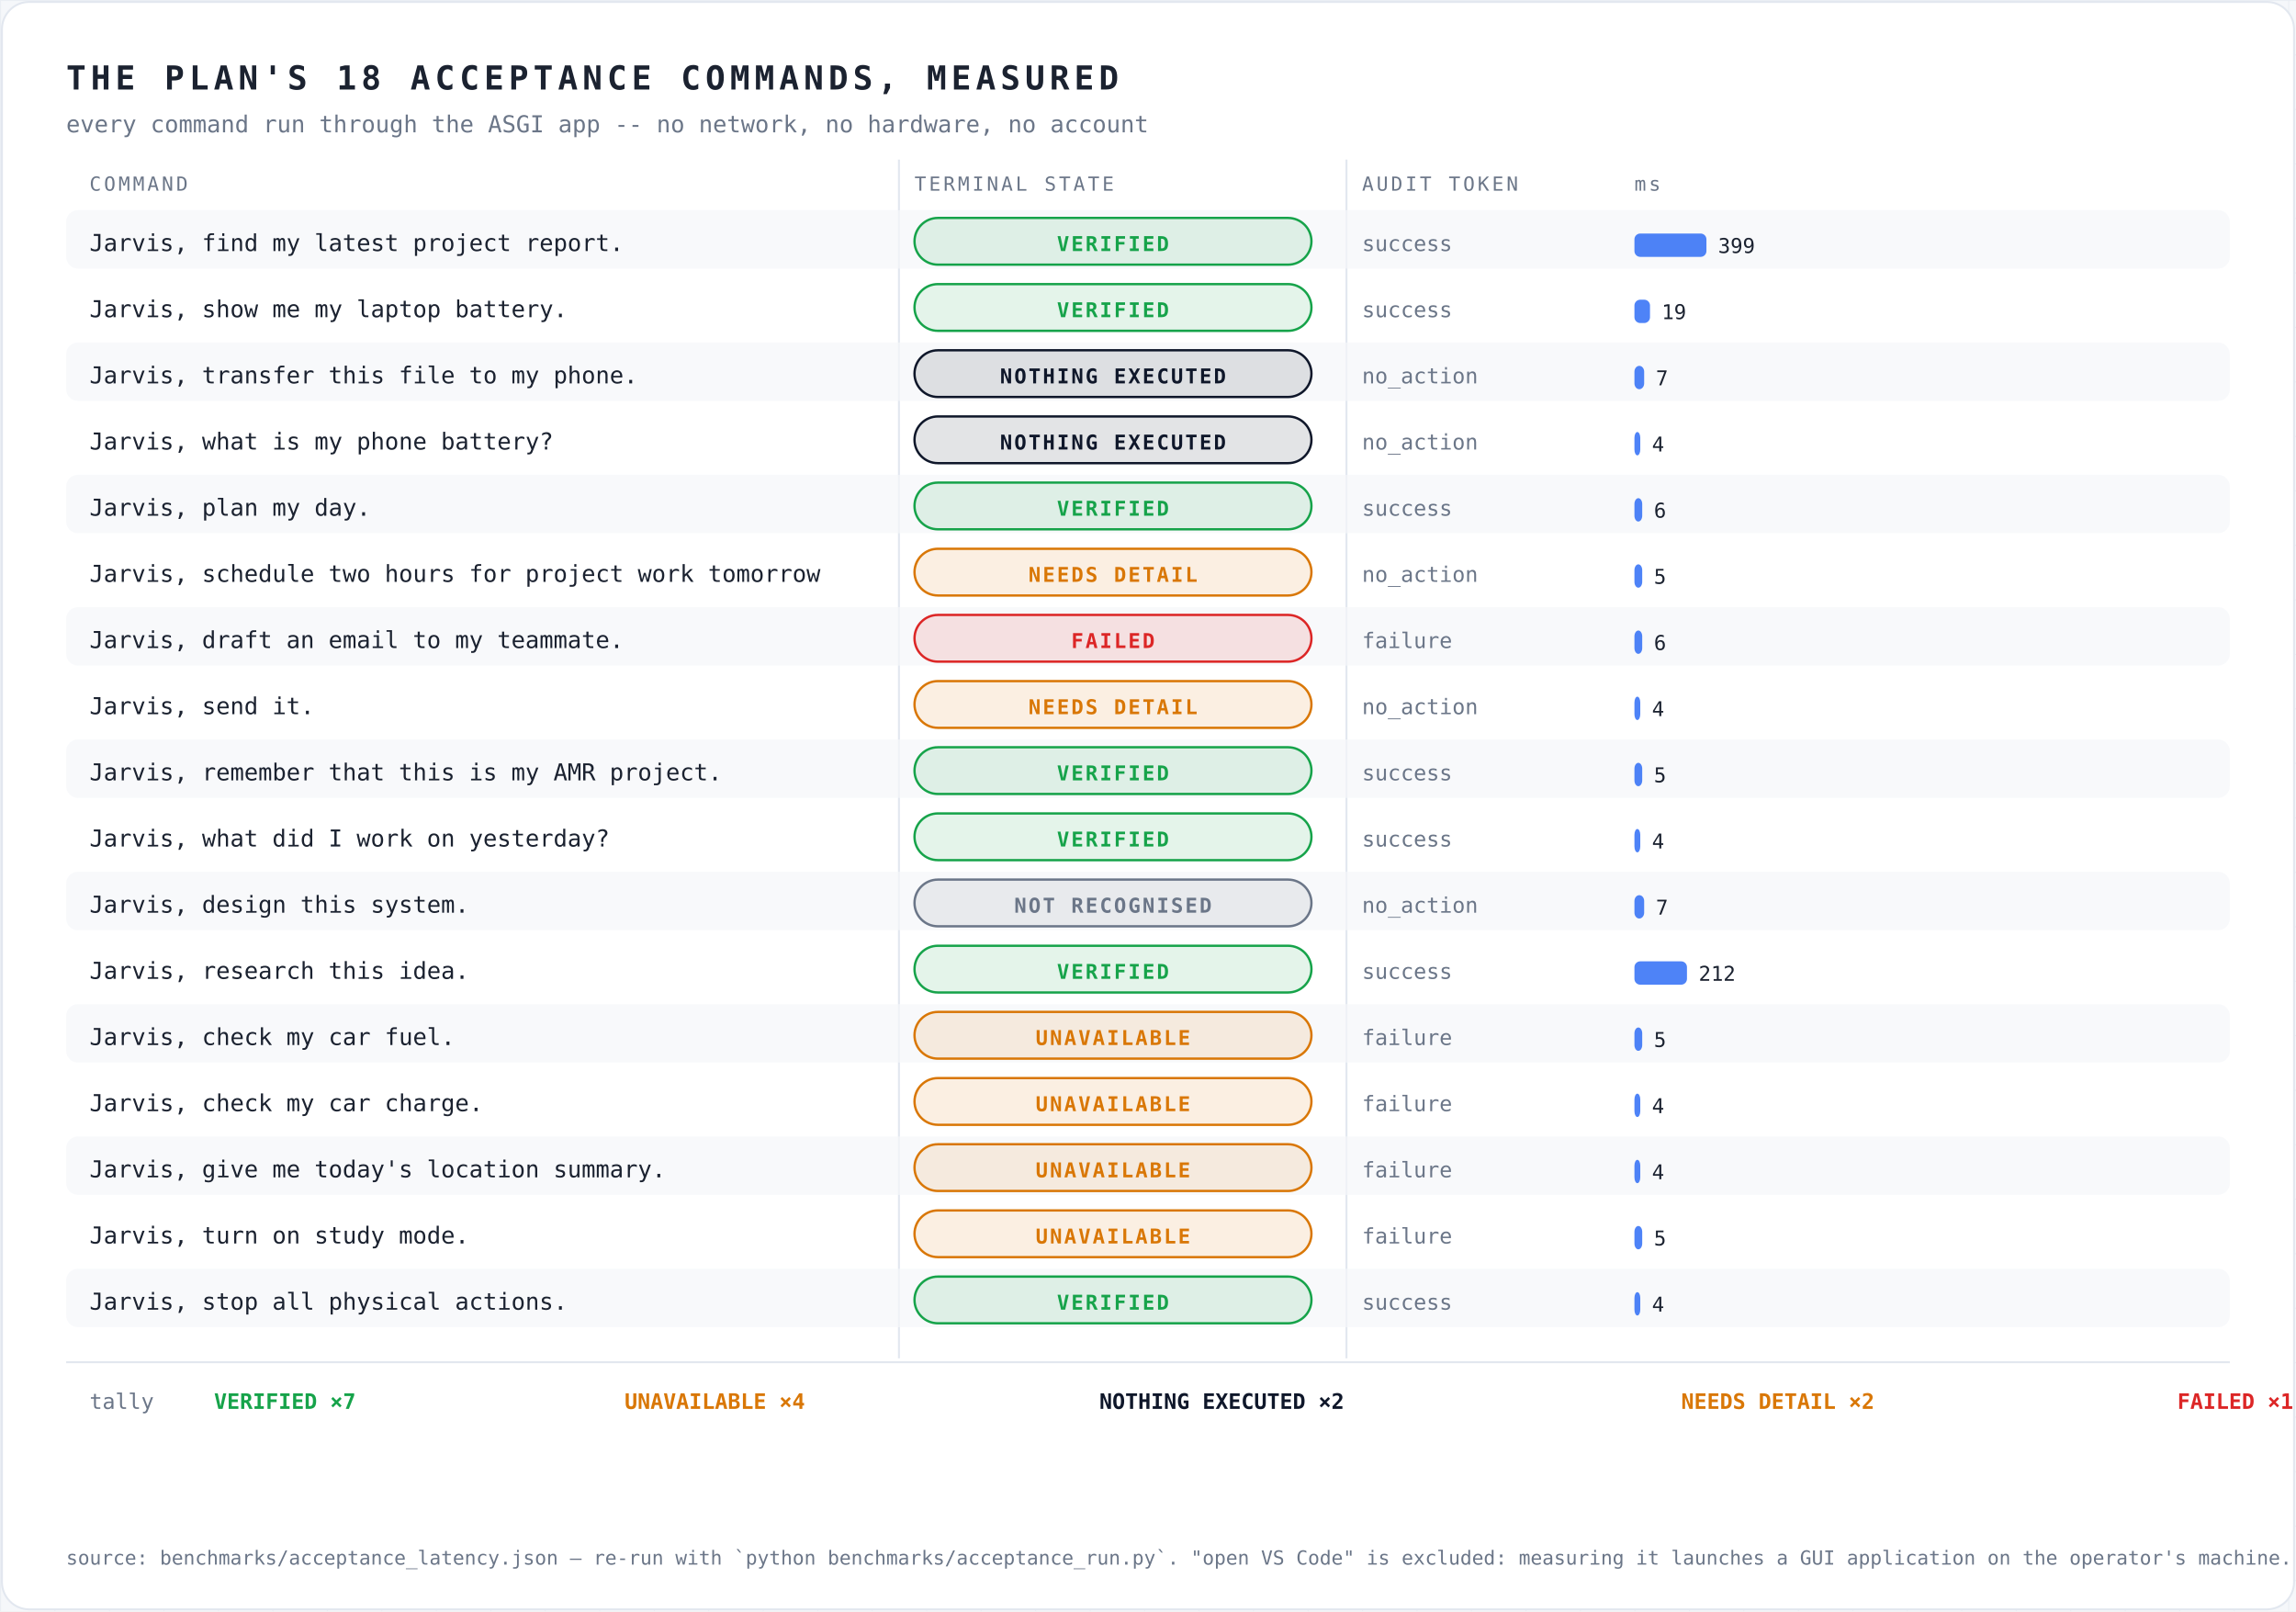
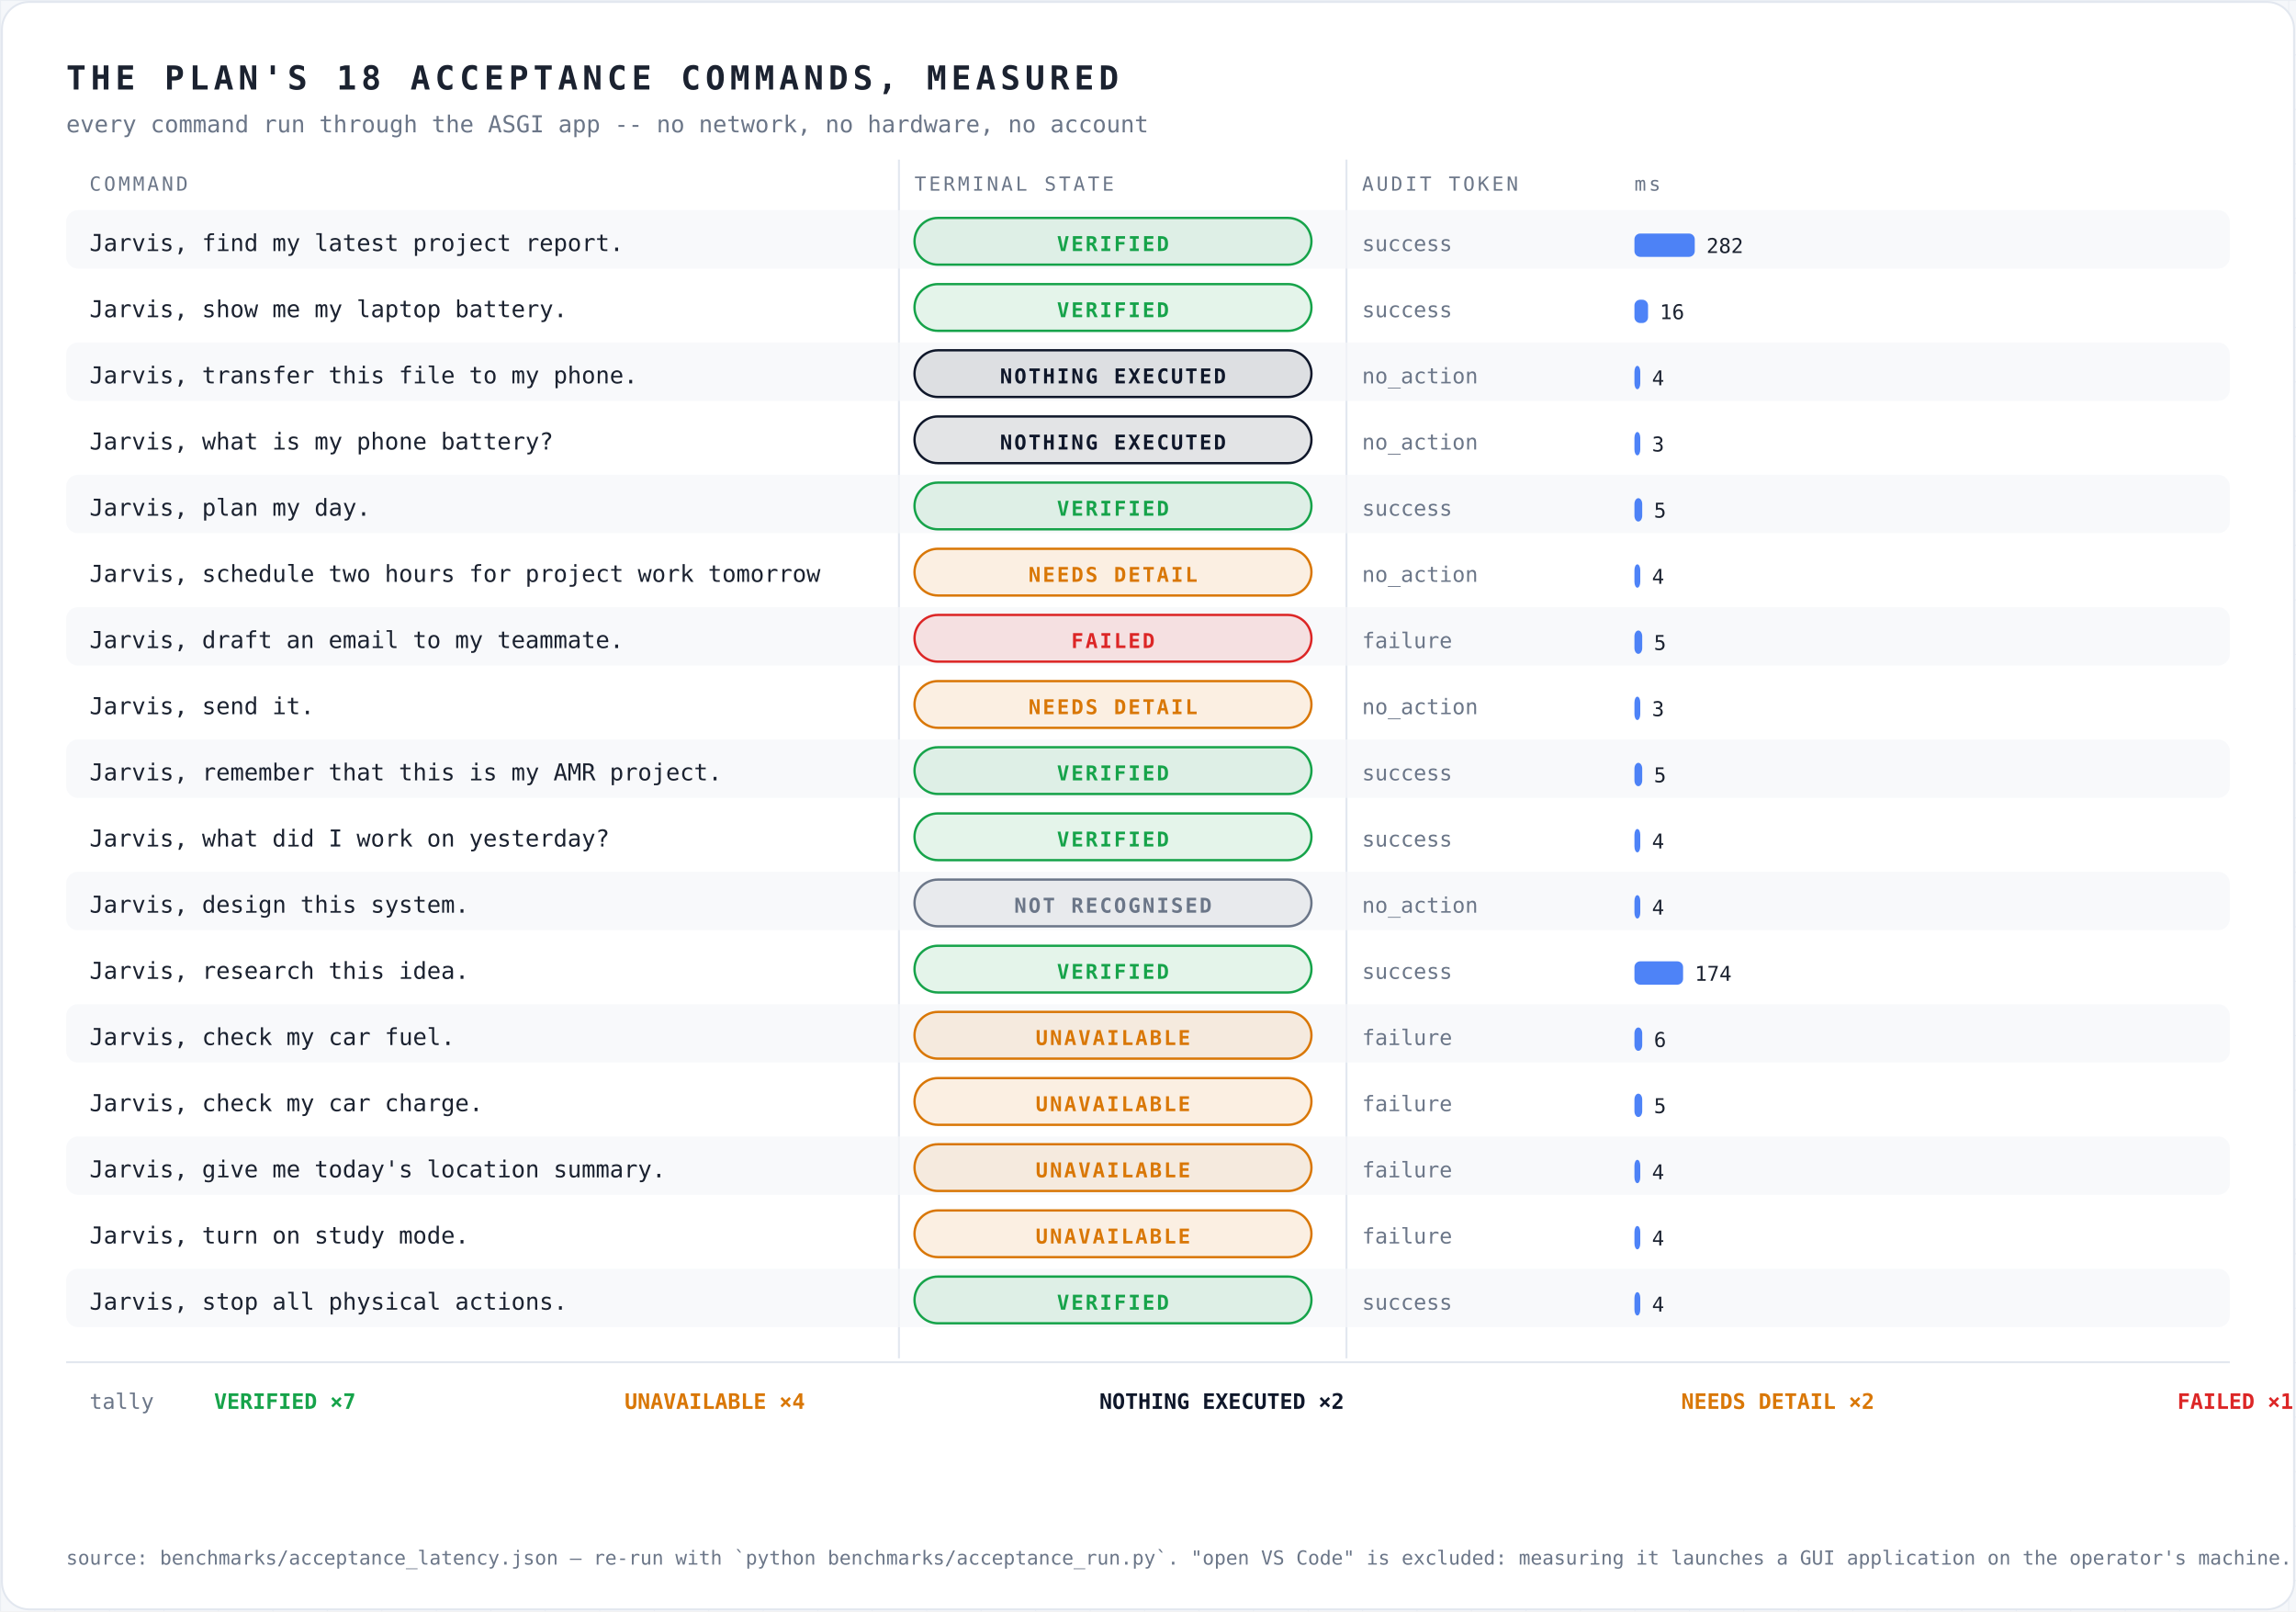
<svg xmlns="http://www.w3.org/2000/svg" width="1180" height="828" viewBox="0 0 1180 828" role="img" aria-label="THE PLAN'S 18 ACCEPTANCE COMMANDS, MEASURED: every command run through the ASGI app -- no network, no hardware, no account">
  <defs>
    <pattern id="grid" width="28" height="28" patternUnits="userSpaceOnUse">
      <path d="M28 0H0v28" fill="none" stroke="#e2e7ef" stroke-width="1" />
    </pattern>
  </defs>
  <rect width="100%" height="100%" fill="#f5f7fa" />
  <rect width="100%" height="100%" fill="url(#grid)" opacity=".55" />
  <rect x="1" y="1" width="1178" height="826" rx="14" fill="#ffffff" stroke="#e2e7ef" />
  <text x="34" y="46" font-family="ui-monospace, 'SF Mono', Menlo, Consolas, monospace" font-size="17" font-weight="700" letter-spacing="2.4" fill="#1b2230">THE PLAN'S 18 ACCEPTANCE COMMANDS, MEASURED</text>
  <text x="34" y="68" font-family="ui-monospace, 'SF Mono', Menlo, Consolas, monospace" font-size="12" fill="#6b7688">every command run through the ASGI app -- no network, no hardware, no account</text>
  <text x="46" y="98" font-family="ui-monospace, 'SF Mono', Menlo, Consolas, monospace" font-size="10" letter-spacing="1.4" fill="#6b7688">COMMAND</text>
  <text x="470" y="98" font-family="ui-monospace, 'SF Mono', Menlo, Consolas, monospace" font-size="10" letter-spacing="1.4" fill="#6b7688">TERMINAL STATE</text>
  <text x="700" y="98" font-family="ui-monospace, 'SF Mono', Menlo, Consolas, monospace" font-size="10" letter-spacing="1.4" fill="#6b7688">AUDIT TOKEN</text>
  <text x="840" y="98" font-family="ui-monospace, 'SF Mono', Menlo, Consolas, monospace" font-size="10" letter-spacing="1.4" fill="#6b7688">ms</text>
  <line x1="462" y1="82" x2="462" y2="698" stroke="#e2e7ef" />
  <line x1="692" y1="82" x2="692" y2="698" stroke="#e2e7ef" />
  <rect x="34" y="108" width="1112" height="30" rx="6" fill="#f5f7fa" opacity=".7" />
  <text x="46" y="129" font-family="ui-monospace, 'SF Mono', Menlo, Consolas, monospace" font-size="12" fill="#1b2230">Jarvis, find my latest project report.</text>
  <rect x="470" y="112" width="204" height="24" rx="12" fill="#16a34a" opacity=".12" />
  <rect x="470" y="112" width="204" height="24" rx="12" fill="none" stroke="#16a34a" stroke-width="1.2" />
  <text x="572.0" y="129" text-anchor="middle" font-family="ui-monospace, 'SF Mono', Menlo, Consolas, monospace" font-size="10.5" font-weight="700" letter-spacing="1" fill="#16a34a">VERIFIED</text>
  <text x="700" y="129" font-family="ui-monospace, 'SF Mono', Menlo, Consolas, monospace" font-size="11" fill="#6b7688">success</text>
-   <rect x="840" y="120" width="37" height="12" rx="3" fill="#2f6df6" opacity=".85" />
-   <text x="883" y="130" font-family="ui-monospace, 'SF Mono', Menlo, Consolas, monospace" font-size="10.5" fill="#1b2230">399</text>
+   <rect x="840" y="120" width="31" height="12" rx="3" fill="#2f6df6" opacity=".85" />
+   <text x="877" y="130" font-family="ui-monospace, 'SF Mono', Menlo, Consolas, monospace" font-size="10.5" fill="#1b2230">282</text>
  <text x="46" y="163" font-family="ui-monospace, 'SF Mono', Menlo, Consolas, monospace" font-size="12" fill="#1b2230">Jarvis, show me my laptop battery.</text>
  <rect x="470" y="146" width="204" height="24" rx="12" fill="#16a34a" opacity=".12" />
  <rect x="470" y="146" width="204" height="24" rx="12" fill="none" stroke="#16a34a" stroke-width="1.2" />
  <text x="572.0" y="163" text-anchor="middle" font-family="ui-monospace, 'SF Mono', Menlo, Consolas, monospace" font-size="10.5" font-weight="700" letter-spacing="1" fill="#16a34a">VERIFIED</text>
  <text x="700" y="163" font-family="ui-monospace, 'SF Mono', Menlo, Consolas, monospace" font-size="11" fill="#6b7688">success</text>
-   <rect x="840" y="154" width="8" height="12" rx="3" fill="#2f6df6" opacity=".85" />
-   <text x="854" y="164" font-family="ui-monospace, 'SF Mono', Menlo, Consolas, monospace" font-size="10.5" fill="#1b2230">19</text>
+   <rect x="840" y="154" width="7" height="12" rx="3" fill="#2f6df6" opacity=".85" />
+   <text x="853" y="164" font-family="ui-monospace, 'SF Mono', Menlo, Consolas, monospace" font-size="10.5" fill="#1b2230">16</text>
  <rect x="34" y="176" width="1112" height="30" rx="6" fill="#f5f7fa" opacity=".7" />
  <text x="46" y="197" font-family="ui-monospace, 'SF Mono', Menlo, Consolas, monospace" font-size="12" fill="#1b2230">Jarvis, transfer this file to my phone.</text>
  <rect x="470" y="180" width="204" height="24" rx="12" fill="#0f172a" opacity=".12" />
  <rect x="470" y="180" width="204" height="24" rx="12" fill="none" stroke="#0f172a" stroke-width="1.2" />
  <text x="572.0" y="197" text-anchor="middle" font-family="ui-monospace, 'SF Mono', Menlo, Consolas, monospace" font-size="10.5" font-weight="700" letter-spacing="1" fill="#0f172a">NOTHING EXECUTED</text>
  <text x="700" y="197" font-family="ui-monospace, 'SF Mono', Menlo, Consolas, monospace" font-size="11" fill="#6b7688">no_action</text>
-   <rect x="840" y="188" width="5" height="12" rx="3" fill="#2f6df6" opacity=".85" />
-   <text x="851" y="198" font-family="ui-monospace, 'SF Mono', Menlo, Consolas, monospace" font-size="10.5" fill="#1b2230">7</text>
+   <rect x="840" y="188" width="3" height="12" rx="3" fill="#2f6df6" opacity=".85" />
+   <text x="849" y="198" font-family="ui-monospace, 'SF Mono', Menlo, Consolas, monospace" font-size="10.5" fill="#1b2230">4</text>
  <text x="46" y="231" font-family="ui-monospace, 'SF Mono', Menlo, Consolas, monospace" font-size="12" fill="#1b2230">Jarvis, what is my phone battery?</text>
  <rect x="470" y="214" width="204" height="24" rx="12" fill="#0f172a" opacity=".12" />
  <rect x="470" y="214" width="204" height="24" rx="12" fill="none" stroke="#0f172a" stroke-width="1.2" />
  <text x="572.0" y="231" text-anchor="middle" font-family="ui-monospace, 'SF Mono', Menlo, Consolas, monospace" font-size="10.5" font-weight="700" letter-spacing="1" fill="#0f172a">NOTHING EXECUTED</text>
  <text x="700" y="231" font-family="ui-monospace, 'SF Mono', Menlo, Consolas, monospace" font-size="11" fill="#6b7688">no_action</text>
  <rect x="840" y="222" width="3" height="12" rx="3" fill="#2f6df6" opacity=".85" />
-   <text x="849" y="232" font-family="ui-monospace, 'SF Mono', Menlo, Consolas, monospace" font-size="10.5" fill="#1b2230">4</text>
+   <text x="849" y="232" font-family="ui-monospace, 'SF Mono', Menlo, Consolas, monospace" font-size="10.5" fill="#1b2230">3</text>
  <rect x="34" y="244" width="1112" height="30" rx="6" fill="#f5f7fa" opacity=".7" />
  <text x="46" y="265" font-family="ui-monospace, 'SF Mono', Menlo, Consolas, monospace" font-size="12" fill="#1b2230">Jarvis, plan my day.</text>
  <rect x="470" y="248" width="204" height="24" rx="12" fill="#16a34a" opacity=".12" />
  <rect x="470" y="248" width="204" height="24" rx="12" fill="none" stroke="#16a34a" stroke-width="1.2" />
  <text x="572.0" y="265" text-anchor="middle" font-family="ui-monospace, 'SF Mono', Menlo, Consolas, monospace" font-size="10.5" font-weight="700" letter-spacing="1" fill="#16a34a">VERIFIED</text>
  <text x="700" y="265" font-family="ui-monospace, 'SF Mono', Menlo, Consolas, monospace" font-size="11" fill="#6b7688">success</text>
  <rect x="840" y="256" width="4" height="12" rx="3" fill="#2f6df6" opacity=".85" />
-   <text x="850" y="266" font-family="ui-monospace, 'SF Mono', Menlo, Consolas, monospace" font-size="10.5" fill="#1b2230">6</text>
+   <text x="850" y="266" font-family="ui-monospace, 'SF Mono', Menlo, Consolas, monospace" font-size="10.5" fill="#1b2230">5</text>
  <text x="46" y="299" font-family="ui-monospace, 'SF Mono', Menlo, Consolas, monospace" font-size="12" fill="#1b2230">Jarvis, schedule two hours for project work tomorrow</text>
  <rect x="470" y="282" width="204" height="24" rx="12" fill="#d97706" opacity=".12" />
  <rect x="470" y="282" width="204" height="24" rx="12" fill="none" stroke="#d97706" stroke-width="1.2" />
  <text x="572.0" y="299" text-anchor="middle" font-family="ui-monospace, 'SF Mono', Menlo, Consolas, monospace" font-size="10.5" font-weight="700" letter-spacing="1" fill="#d97706">NEEDS DETAIL</text>
  <text x="700" y="299" font-family="ui-monospace, 'SF Mono', Menlo, Consolas, monospace" font-size="11" fill="#6b7688">no_action</text>
-   <rect x="840" y="290" width="4" height="12" rx="3" fill="#2f6df6" opacity=".85" />
-   <text x="850" y="300" font-family="ui-monospace, 'SF Mono', Menlo, Consolas, monospace" font-size="10.5" fill="#1b2230">5</text>
+   <rect x="840" y="290" width="3" height="12" rx="3" fill="#2f6df6" opacity=".85" />
+   <text x="849" y="300" font-family="ui-monospace, 'SF Mono', Menlo, Consolas, monospace" font-size="10.5" fill="#1b2230">4</text>
  <rect x="34" y="312" width="1112" height="30" rx="6" fill="#f5f7fa" opacity=".7" />
  <text x="46" y="333" font-family="ui-monospace, 'SF Mono', Menlo, Consolas, monospace" font-size="12" fill="#1b2230">Jarvis, draft an email to my teammate.</text>
  <rect x="470" y="316" width="204" height="24" rx="12" fill="#dc2626" opacity=".12" />
  <rect x="470" y="316" width="204" height="24" rx="12" fill="none" stroke="#dc2626" stroke-width="1.2" />
  <text x="572.0" y="333" text-anchor="middle" font-family="ui-monospace, 'SF Mono', Menlo, Consolas, monospace" font-size="10.5" font-weight="700" letter-spacing="1" fill="#dc2626">FAILED</text>
  <text x="700" y="333" font-family="ui-monospace, 'SF Mono', Menlo, Consolas, monospace" font-size="11" fill="#6b7688">failure</text>
  <rect x="840" y="324" width="4" height="12" rx="3" fill="#2f6df6" opacity=".85" />
-   <text x="850" y="334" font-family="ui-monospace, 'SF Mono', Menlo, Consolas, monospace" font-size="10.5" fill="#1b2230">6</text>
+   <text x="850" y="334" font-family="ui-monospace, 'SF Mono', Menlo, Consolas, monospace" font-size="10.5" fill="#1b2230">5</text>
  <text x="46" y="367" font-family="ui-monospace, 'SF Mono', Menlo, Consolas, monospace" font-size="12" fill="#1b2230">Jarvis, send it.</text>
  <rect x="470" y="350" width="204" height="24" rx="12" fill="#d97706" opacity=".12" />
  <rect x="470" y="350" width="204" height="24" rx="12" fill="none" stroke="#d97706" stroke-width="1.2" />
  <text x="572.0" y="367" text-anchor="middle" font-family="ui-monospace, 'SF Mono', Menlo, Consolas, monospace" font-size="10.5" font-weight="700" letter-spacing="1" fill="#d97706">NEEDS DETAIL</text>
  <text x="700" y="367" font-family="ui-monospace, 'SF Mono', Menlo, Consolas, monospace" font-size="11" fill="#6b7688">no_action</text>
  <rect x="840" y="358" width="3" height="12" rx="3" fill="#2f6df6" opacity=".85" />
-   <text x="849" y="368" font-family="ui-monospace, 'SF Mono', Menlo, Consolas, monospace" font-size="10.5" fill="#1b2230">4</text>
+   <text x="849" y="368" font-family="ui-monospace, 'SF Mono', Menlo, Consolas, monospace" font-size="10.5" fill="#1b2230">3</text>
  <rect x="34" y="380" width="1112" height="30" rx="6" fill="#f5f7fa" opacity=".7" />
  <text x="46" y="401" font-family="ui-monospace, 'SF Mono', Menlo, Consolas, monospace" font-size="12" fill="#1b2230">Jarvis, remember that this is my AMR project.</text>
  <rect x="470" y="384" width="204" height="24" rx="12" fill="#16a34a" opacity=".12" />
  <rect x="470" y="384" width="204" height="24" rx="12" fill="none" stroke="#16a34a" stroke-width="1.2" />
  <text x="572.0" y="401" text-anchor="middle" font-family="ui-monospace, 'SF Mono', Menlo, Consolas, monospace" font-size="10.5" font-weight="700" letter-spacing="1" fill="#16a34a">VERIFIED</text>
  <text x="700" y="401" font-family="ui-monospace, 'SF Mono', Menlo, Consolas, monospace" font-size="11" fill="#6b7688">success</text>
  <rect x="840" y="392" width="4" height="12" rx="3" fill="#2f6df6" opacity=".85" />
  <text x="850" y="402" font-family="ui-monospace, 'SF Mono', Menlo, Consolas, monospace" font-size="10.5" fill="#1b2230">5</text>
  <text x="46" y="435" font-family="ui-monospace, 'SF Mono', Menlo, Consolas, monospace" font-size="12" fill="#1b2230">Jarvis, what did I work on yesterday?</text>
  <rect x="470" y="418" width="204" height="24" rx="12" fill="#16a34a" opacity=".12" />
  <rect x="470" y="418" width="204" height="24" rx="12" fill="none" stroke="#16a34a" stroke-width="1.2" />
  <text x="572.0" y="435" text-anchor="middle" font-family="ui-monospace, 'SF Mono', Menlo, Consolas, monospace" font-size="10.5" font-weight="700" letter-spacing="1" fill="#16a34a">VERIFIED</text>
  <text x="700" y="435" font-family="ui-monospace, 'SF Mono', Menlo, Consolas, monospace" font-size="11" fill="#6b7688">success</text>
  <rect x="840" y="426" width="3" height="12" rx="3" fill="#2f6df6" opacity=".85" />
  <text x="849" y="436" font-family="ui-monospace, 'SF Mono', Menlo, Consolas, monospace" font-size="10.5" fill="#1b2230">4</text>
  <rect x="34" y="448" width="1112" height="30" rx="6" fill="#f5f7fa" opacity=".7" />
  <text x="46" y="469" font-family="ui-monospace, 'SF Mono', Menlo, Consolas, monospace" font-size="12" fill="#1b2230">Jarvis, design this system.</text>
  <rect x="470" y="452" width="204" height="24" rx="12" fill="#6b7688" opacity=".12" />
  <rect x="470" y="452" width="204" height="24" rx="12" fill="none" stroke="#6b7688" stroke-width="1.2" />
  <text x="572.0" y="469" text-anchor="middle" font-family="ui-monospace, 'SF Mono', Menlo, Consolas, monospace" font-size="10.5" font-weight="700" letter-spacing="1" fill="#6b7688">NOT RECOGNISED</text>
  <text x="700" y="469" font-family="ui-monospace, 'SF Mono', Menlo, Consolas, monospace" font-size="11" fill="#6b7688">no_action</text>
-   <rect x="840" y="460" width="5" height="12" rx="3" fill="#2f6df6" opacity=".85" />
-   <text x="851" y="470" font-family="ui-monospace, 'SF Mono', Menlo, Consolas, monospace" font-size="10.5" fill="#1b2230">7</text>
+   <rect x="840" y="460" width="3" height="12" rx="3" fill="#2f6df6" opacity=".85" />
+   <text x="849" y="470" font-family="ui-monospace, 'SF Mono', Menlo, Consolas, monospace" font-size="10.5" fill="#1b2230">4</text>
  <text x="46" y="503" font-family="ui-monospace, 'SF Mono', Menlo, Consolas, monospace" font-size="12" fill="#1b2230">Jarvis, research this idea.</text>
  <rect x="470" y="486" width="204" height="24" rx="12" fill="#16a34a" opacity=".12" />
  <rect x="470" y="486" width="204" height="24" rx="12" fill="none" stroke="#16a34a" stroke-width="1.2" />
  <text x="572.0" y="503" text-anchor="middle" font-family="ui-monospace, 'SF Mono', Menlo, Consolas, monospace" font-size="10.5" font-weight="700" letter-spacing="1" fill="#16a34a">VERIFIED</text>
  <text x="700" y="503" font-family="ui-monospace, 'SF Mono', Menlo, Consolas, monospace" font-size="11" fill="#6b7688">success</text>
-   <rect x="840" y="494" width="27" height="12" rx="3" fill="#2f6df6" opacity=".85" />
-   <text x="873" y="504" font-family="ui-monospace, 'SF Mono', Menlo, Consolas, monospace" font-size="10.5" fill="#1b2230">212</text>
+   <rect x="840" y="494" width="25" height="12" rx="3" fill="#2f6df6" opacity=".85" />
+   <text x="871" y="504" font-family="ui-monospace, 'SF Mono', Menlo, Consolas, monospace" font-size="10.5" fill="#1b2230">174</text>
  <rect x="34" y="516" width="1112" height="30" rx="6" fill="#f5f7fa" opacity=".7" />
  <text x="46" y="537" font-family="ui-monospace, 'SF Mono', Menlo, Consolas, monospace" font-size="12" fill="#1b2230">Jarvis, check my car fuel.</text>
  <rect x="470" y="520" width="204" height="24" rx="12" fill="#d97706" opacity=".12" />
  <rect x="470" y="520" width="204" height="24" rx="12" fill="none" stroke="#d97706" stroke-width="1.2" />
  <text x="572.0" y="537" text-anchor="middle" font-family="ui-monospace, 'SF Mono', Menlo, Consolas, monospace" font-size="10.5" font-weight="700" letter-spacing="1" fill="#d97706">UNAVAILABLE</text>
  <text x="700" y="537" font-family="ui-monospace, 'SF Mono', Menlo, Consolas, monospace" font-size="11" fill="#6b7688">failure</text>
  <rect x="840" y="528" width="4" height="12" rx="3" fill="#2f6df6" opacity=".85" />
-   <text x="850" y="538" font-family="ui-monospace, 'SF Mono', Menlo, Consolas, monospace" font-size="10.5" fill="#1b2230">5</text>
+   <text x="850" y="538" font-family="ui-monospace, 'SF Mono', Menlo, Consolas, monospace" font-size="10.5" fill="#1b2230">6</text>
  <text x="46" y="571" font-family="ui-monospace, 'SF Mono', Menlo, Consolas, monospace" font-size="12" fill="#1b2230">Jarvis, check my car charge.</text>
  <rect x="470" y="554" width="204" height="24" rx="12" fill="#d97706" opacity=".12" />
  <rect x="470" y="554" width="204" height="24" rx="12" fill="none" stroke="#d97706" stroke-width="1.2" />
  <text x="572.0" y="571" text-anchor="middle" font-family="ui-monospace, 'SF Mono', Menlo, Consolas, monospace" font-size="10.5" font-weight="700" letter-spacing="1" fill="#d97706">UNAVAILABLE</text>
  <text x="700" y="571" font-family="ui-monospace, 'SF Mono', Menlo, Consolas, monospace" font-size="11" fill="#6b7688">failure</text>
-   <rect x="840" y="562" width="3" height="12" rx="3" fill="#2f6df6" opacity=".85" />
-   <text x="849" y="572" font-family="ui-monospace, 'SF Mono', Menlo, Consolas, monospace" font-size="10.5" fill="#1b2230">4</text>
+   <rect x="840" y="562" width="4" height="12" rx="3" fill="#2f6df6" opacity=".85" />
+   <text x="850" y="572" font-family="ui-monospace, 'SF Mono', Menlo, Consolas, monospace" font-size="10.5" fill="#1b2230">5</text>
  <rect x="34" y="584" width="1112" height="30" rx="6" fill="#f5f7fa" opacity=".7" />
  <text x="46" y="605" font-family="ui-monospace, 'SF Mono', Menlo, Consolas, monospace" font-size="12" fill="#1b2230">Jarvis, give me today's location summary.</text>
  <rect x="470" y="588" width="204" height="24" rx="12" fill="#d97706" opacity=".12" />
  <rect x="470" y="588" width="204" height="24" rx="12" fill="none" stroke="#d97706" stroke-width="1.2" />
  <text x="572.0" y="605" text-anchor="middle" font-family="ui-monospace, 'SF Mono', Menlo, Consolas, monospace" font-size="10.5" font-weight="700" letter-spacing="1" fill="#d97706">UNAVAILABLE</text>
  <text x="700" y="605" font-family="ui-monospace, 'SF Mono', Menlo, Consolas, monospace" font-size="11" fill="#6b7688">failure</text>
  <rect x="840" y="596" width="3" height="12" rx="3" fill="#2f6df6" opacity=".85" />
  <text x="849" y="606" font-family="ui-monospace, 'SF Mono', Menlo, Consolas, monospace" font-size="10.5" fill="#1b2230">4</text>
  <text x="46" y="639" font-family="ui-monospace, 'SF Mono', Menlo, Consolas, monospace" font-size="12" fill="#1b2230">Jarvis, turn on study mode.</text>
  <rect x="470" y="622" width="204" height="24" rx="12" fill="#d97706" opacity=".12" />
  <rect x="470" y="622" width="204" height="24" rx="12" fill="none" stroke="#d97706" stroke-width="1.2" />
  <text x="572.0" y="639" text-anchor="middle" font-family="ui-monospace, 'SF Mono', Menlo, Consolas, monospace" font-size="10.5" font-weight="700" letter-spacing="1" fill="#d97706">UNAVAILABLE</text>
  <text x="700" y="639" font-family="ui-monospace, 'SF Mono', Menlo, Consolas, monospace" font-size="11" fill="#6b7688">failure</text>
-   <rect x="840" y="630" width="4" height="12" rx="3" fill="#2f6df6" opacity=".85" />
-   <text x="850" y="640" font-family="ui-monospace, 'SF Mono', Menlo, Consolas, monospace" font-size="10.5" fill="#1b2230">5</text>
+   <rect x="840" y="630" width="3" height="12" rx="3" fill="#2f6df6" opacity=".85" />
+   <text x="849" y="640" font-family="ui-monospace, 'SF Mono', Menlo, Consolas, monospace" font-size="10.5" fill="#1b2230">4</text>
  <rect x="34" y="652" width="1112" height="30" rx="6" fill="#f5f7fa" opacity=".7" />
  <text x="46" y="673" font-family="ui-monospace, 'SF Mono', Menlo, Consolas, monospace" font-size="12" fill="#1b2230">Jarvis, stop all physical actions.</text>
  <rect x="470" y="656" width="204" height="24" rx="12" fill="#16a34a" opacity=".12" />
  <rect x="470" y="656" width="204" height="24" rx="12" fill="none" stroke="#16a34a" stroke-width="1.2" />
  <text x="572.0" y="673" text-anchor="middle" font-family="ui-monospace, 'SF Mono', Menlo, Consolas, monospace" font-size="10.5" font-weight="700" letter-spacing="1" fill="#16a34a">VERIFIED</text>
  <text x="700" y="673" font-family="ui-monospace, 'SF Mono', Menlo, Consolas, monospace" font-size="11" fill="#6b7688">success</text>
  <rect x="840" y="664" width="3" height="12" rx="3" fill="#2f6df6" opacity=".85" />
  <text x="849" y="674" font-family="ui-monospace, 'SF Mono', Menlo, Consolas, monospace" font-size="10.5" fill="#1b2230">4</text>
  <line x1="34" y1="700" x2="1146" y2="700" stroke="#e2e7ef" />
  <text x="46" y="724" font-family="ui-monospace, 'SF Mono', Menlo, Consolas, monospace" font-size="11" fill="#6b7688">tally</text>
  <text x="110" y="724" font-family="ui-monospace, 'SF Mono', Menlo, Consolas, monospace" font-size="11" font-weight="700" fill="#16a34a">VERIFIED ×7</text>
  <text x="321" y="724" font-family="ui-monospace, 'SF Mono', Menlo, Consolas, monospace" font-size="11" font-weight="700" fill="#d97706">UNAVAILABLE ×4</text>
  <text x="565" y="724" font-family="ui-monospace, 'SF Mono', Menlo, Consolas, monospace" font-size="11" font-weight="700" fill="#0f172a">NOTHING EXECUTED ×2</text>
  <text x="864" y="724" font-family="ui-monospace, 'SF Mono', Menlo, Consolas, monospace" font-size="11" font-weight="700" fill="#d97706">NEEDS DETAIL ×2</text>
  <text x="1119" y="724" font-family="ui-monospace, 'SF Mono', Menlo, Consolas, monospace" font-size="11" font-weight="700" fill="#dc2626">FAILED ×1</text>
  <text x="1308" y="724" font-family="ui-monospace, 'SF Mono', Menlo, Consolas, monospace" font-size="11" font-weight="700" fill="#6b7688">NOT RECOGNISED ×1</text>
  <text x="34" y="804" font-family="ui-monospace, 'SF Mono', Menlo, Consolas, monospace" font-size="10" fill="#6b7688">source: benchmarks/acceptance_latency.json — re-run with `python benchmarks/acceptance_run.py`. "open VS Code" is excluded: measuring it launches a GUI application on the operator's machine.</text>
</svg>
